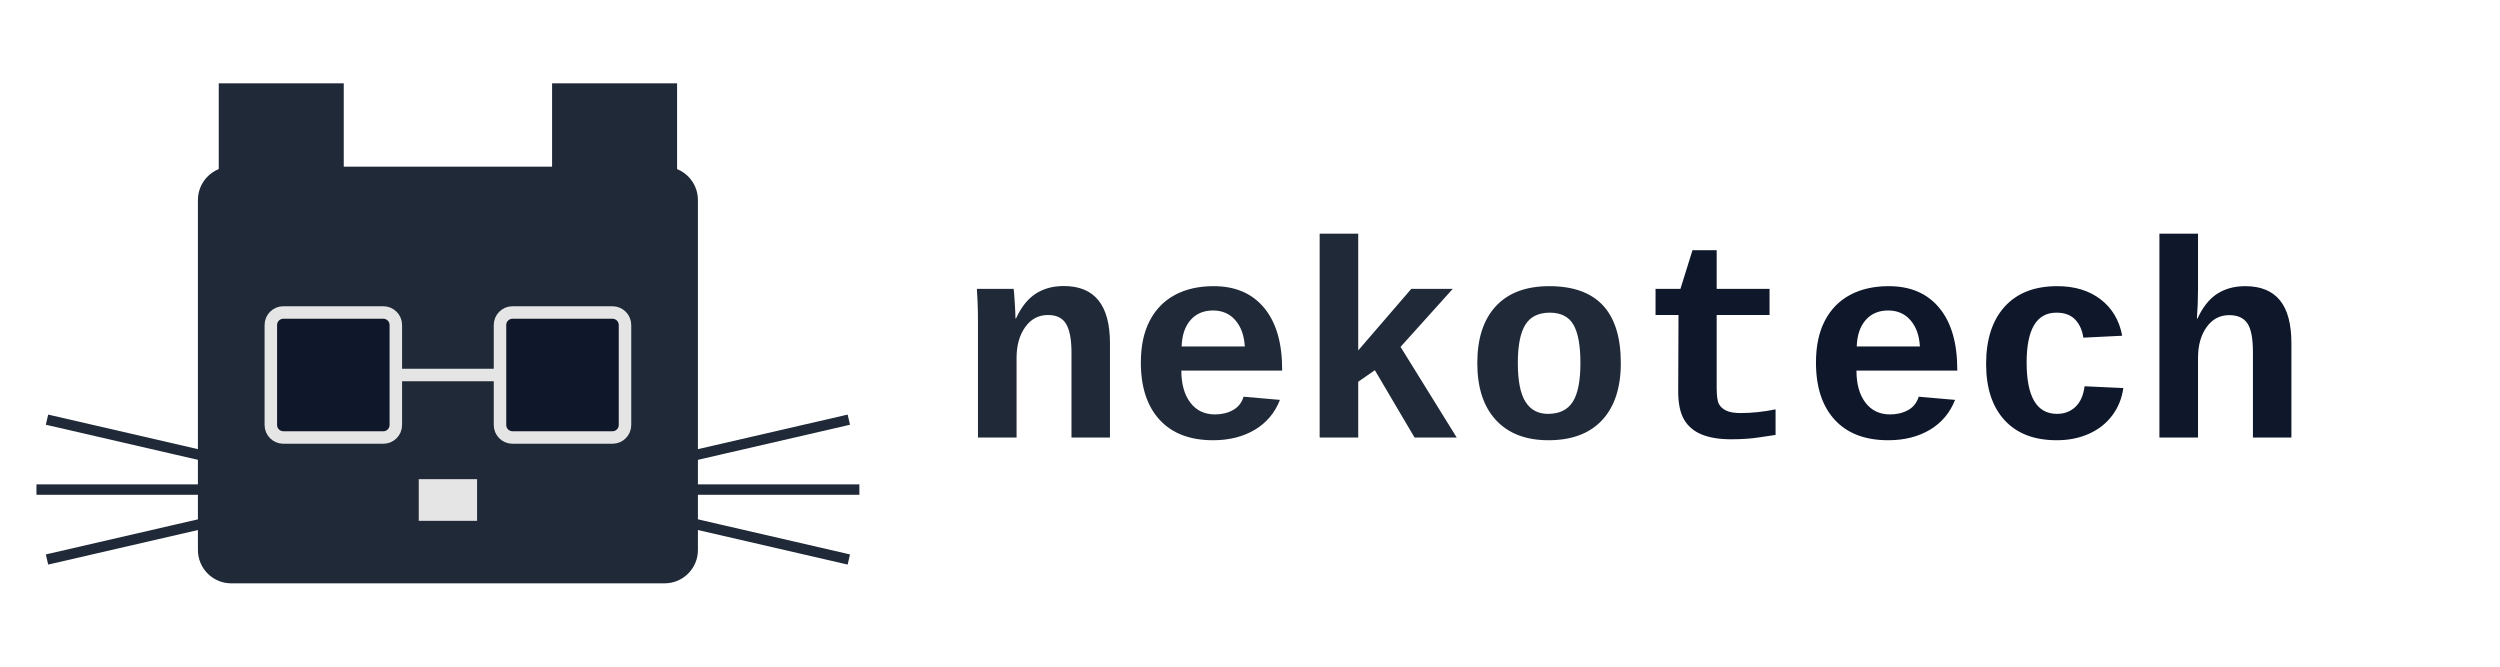
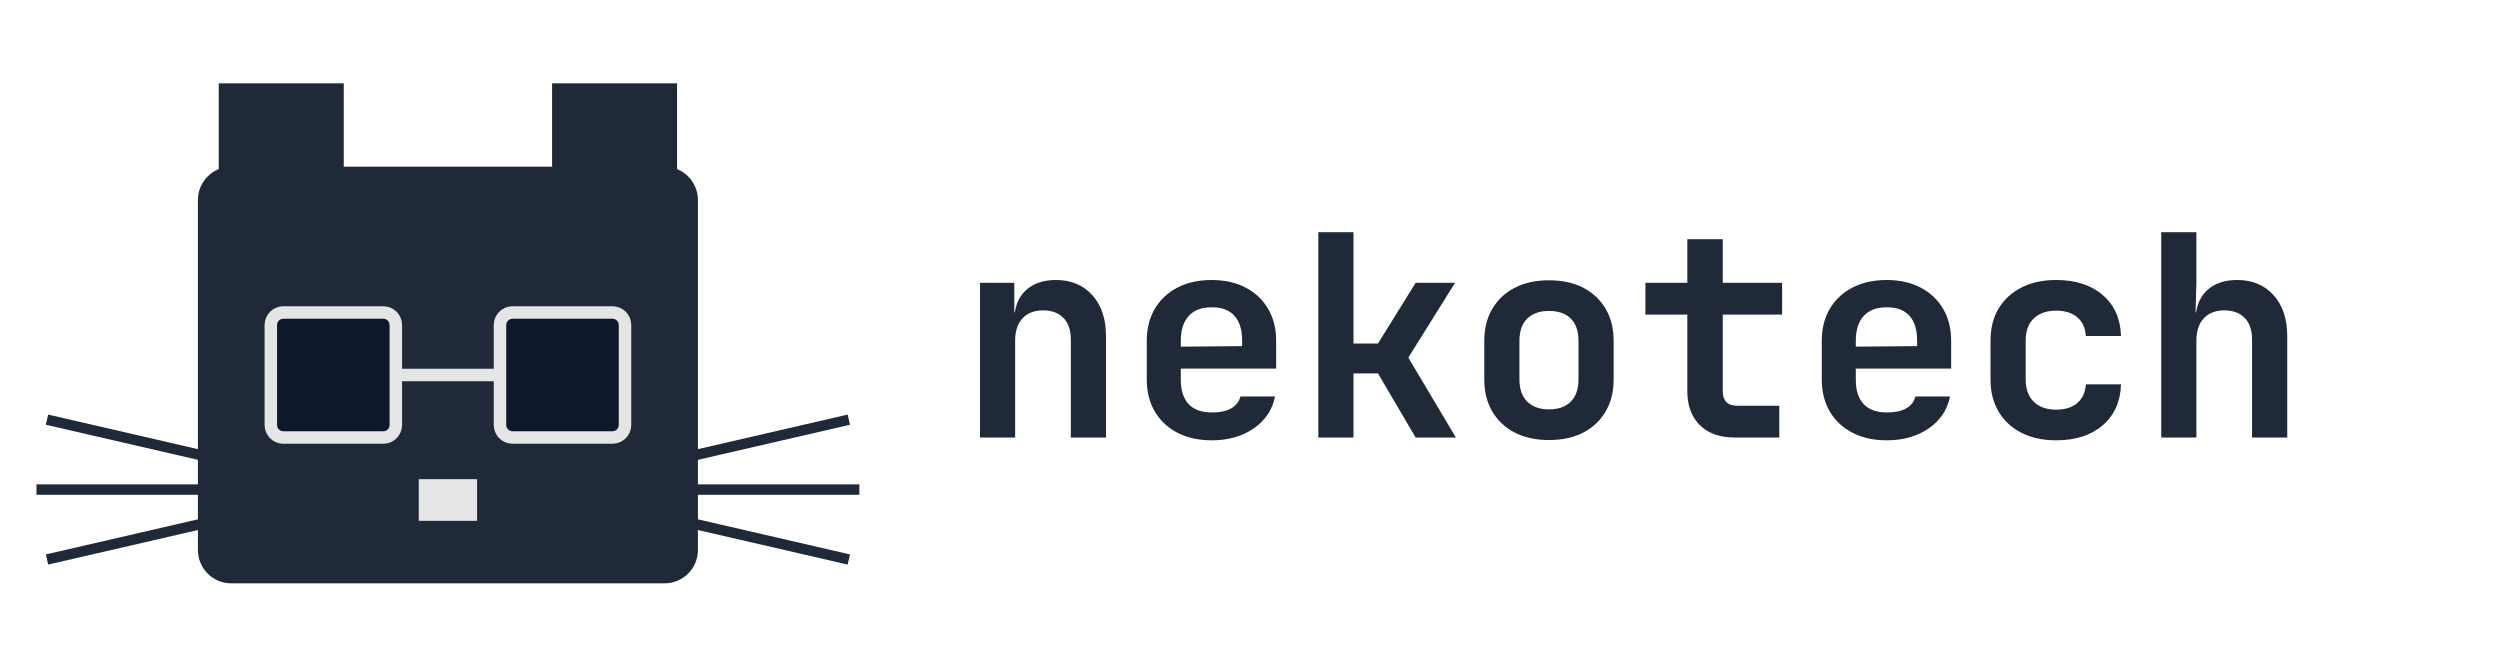
<svg xmlns="http://www.w3.org/2000/svg" width="1200" height="320" viewBox="0 0 1200 320">
  <g transform="translate(-125,-20)">
    <rect x="230" y="60" width="60" height="60" fill="#1f2937" />
    <rect x="390" y="60" width="60" height="60" fill="#1f2937" />
    <rect x="220" y="100" width="240" height="200" rx="16" fill="#1f2937" />
    <rect x="255" y="170" width="60" height="60" rx="6" fill="#0f172a" stroke="#e5e5e5" stroke-width="6" />
    <rect x="365" y="170" width="60" height="60" rx="6" fill="#0f172a" stroke="#e5e5e5" stroke-width="6" />
    <line x1="315" y1="200" x2="365" y2="200" stroke="#e5e5e5" stroke-width="6" />
    <rect x="326" y="250" width="28" height="20" fill="#e5e5e5" />
    <line x1="228" y1="240" x2="150" y2="222" stroke="#1f2937" stroke-width="5" stroke-linecap="square" />
    <line x1="228" y1="255" x2="145" y2="255" stroke="#1f2937" stroke-width="5" stroke-linecap="square" />
    <line x1="228" y1="270" x2="150" y2="288" stroke="#1f2937" stroke-width="5" stroke-linecap="square" />
    <line x1="452" y1="240" x2="530" y2="222" stroke="#1f2937" stroke-width="5" stroke-linecap="square" />
    <line x1="452" y1="255" x2="535" y2="255" stroke="#1f2937" stroke-width="5" stroke-linecap="square" />
    <line x1="452" y1="270" x2="530" y2="288" stroke="#1f2937" stroke-width="5" stroke-linecap="square" />
  </g>
-   <text x="460" y="210" font-family="Courier New, monospace" font-weight="700" font-size="135" text-anchor="start" fill="#1f2937">neko<tspan fill="#0f172a">tech</tspan>
-   </text>
+   <path d="M470.395 210.0V135.75H486.865V149.925H491.455L486.865 153.84Q486.865 144.66 492.197 139.53Q497.53 134.4 506.845 134.4Q517.78 134.4 524.327 141.69Q530.875 148.98 530.875 161.265V210.0H514.0V163.02Q514.0 156.27 510.49 152.625Q506.98 148.98 500.635 148.98Q494.425 148.98 490.847 152.76Q487.27 156.54 487.27 163.56V210.0Z M581.635 211.35Q572.185 211.35 565.165 207.705Q558.145 204.06 554.298 197.512Q550.45 190.965 550.45 182.19V163.56Q550.45 154.785 554.298 148.238Q558.145 141.69 565.165 138.045Q572.185 134.4 581.635 134.4Q590.95 134.4 597.903 138.045Q604.855 141.69 608.702 148.238Q612.55 154.785 612.55 163.56V176.925H566.785V182.19Q566.785 190.02 570.565 194.002Q574.345 197.985 581.77 197.985Q587.44 197.985 590.95 196.028Q594.46 194.07 595.405 190.29H612.01Q610.12 199.875 601.817 205.613Q593.515 211.35 581.635 211.35ZM596.215 167.475V163.425Q596.215 155.73 592.57 151.613Q588.925 147.495 581.635 147.495Q574.345 147.495 570.565 151.68Q566.785 155.865 566.785 163.56V166.395L597.43 166.125Z M632.8 210.0V111.45H649.675V164.91H661.42L679.51 135.75H698.41L676.0 171.66L698.815 210.0H679.51L661.42 179.22H649.675V210.0Z M743.5 211.215Q734.05 211.215 727.097 207.637Q720.145 204.06 716.298 197.512Q712.45 190.965 712.45 182.055V163.695Q712.45 154.785 716.298 148.238Q720.145 141.69 727.097 138.113Q734.05 134.535 743.5 134.535Q753.085 134.535 759.97 138.113Q766.855 141.69 770.702 148.238Q774.55 154.785 774.55 163.56V182.055Q774.55 190.965 770.702 197.512Q766.855 204.06 759.97 207.637Q753.085 211.215 743.5 211.215ZM743.5 196.5Q750.25 196.5 753.962 192.787Q757.675 189.075 757.675 182.055V163.695Q757.675 156.54 753.962 152.895Q750.25 149.25 743.5 149.25Q736.885 149.25 733.105 152.895Q729.325 156.54 729.325 163.695V182.055Q729.325 189.075 733.105 192.787Q736.885 196.5 743.5 196.5Z M832.6 210.0Q821.935 210.0 815.928 204.06Q809.92 198.12 809.92 187.725V151.005H789.805V135.75H809.92V114.825H826.93V135.75H855.415V151.005H826.93V187.725Q826.93 194.745 833.815 194.745H854.065V210.0Z M905.635 211.35Q896.185 211.35 889.165 207.705Q882.145 204.06 878.298 197.512Q874.45 190.965 874.45 182.19V163.56Q874.45 154.785 878.298 148.238Q882.145 141.69 889.165 138.045Q896.185 134.4 905.635 134.4Q914.95 134.4 921.903 138.045Q928.855 141.69 932.702 148.238Q936.55 154.785 936.55 163.56V176.925H890.785V182.19Q890.785 190.02 894.565 194.002Q898.345 197.985 905.77 197.985Q911.44 197.985 914.95 196.028Q918.46 194.07 919.405 190.29H936.01Q934.12 199.875 925.817 205.613Q917.515 211.35 905.635 211.35ZM920.215 167.475V163.425Q920.215 155.73 916.57 151.613Q912.925 147.495 905.635 147.495Q898.345 147.495 894.565 151.68Q890.785 155.865 890.785 163.56V166.395L921.43 166.125Z M986.905 211.35Q977.455 211.35 970.368 207.772Q963.28 204.195 959.365 197.647Q955.45 191.1 955.45 182.19V163.56Q955.45 154.515 959.365 148.035Q963.28 141.555 970.368 137.977Q977.455 134.4 986.905 134.4Q1000.945 134.4 1009.315 141.623Q1017.685 148.845 1018.09 161.265H1001.215Q1000.81 155.46 997.097 152.287Q993.385 149.115 986.905 149.115Q980.155 149.115 976.24 152.827Q972.325 156.54 972.325 163.425V182.19Q972.325 189.075 976.24 192.855Q980.155 196.635 986.905 196.635Q993.385 196.635 997.097 193.462Q1000.81 190.29 1001.215 184.485H1018.09Q1017.685 196.905 1009.315 204.127Q1000.945 211.35 986.905 211.35Z M1037.395 210.0V111.45H1054.27V135.75L1053.865 149.925H1058.455L1053.865 153.84Q1053.865 144.66 1059.197 139.53Q1064.53 134.4 1073.845 134.4Q1084.78 134.4 1091.327 141.69Q1097.875 148.98 1097.875 161.265V210.0H1081.0V163.02Q1081.0 156.27 1077.49 152.625Q1073.98 148.98 1067.635 148.98Q1061.425 148.98 1057.847 152.76Q1054.27 156.54 1054.27 163.56V210.0Z" fill="#1f2937" />
</svg>
